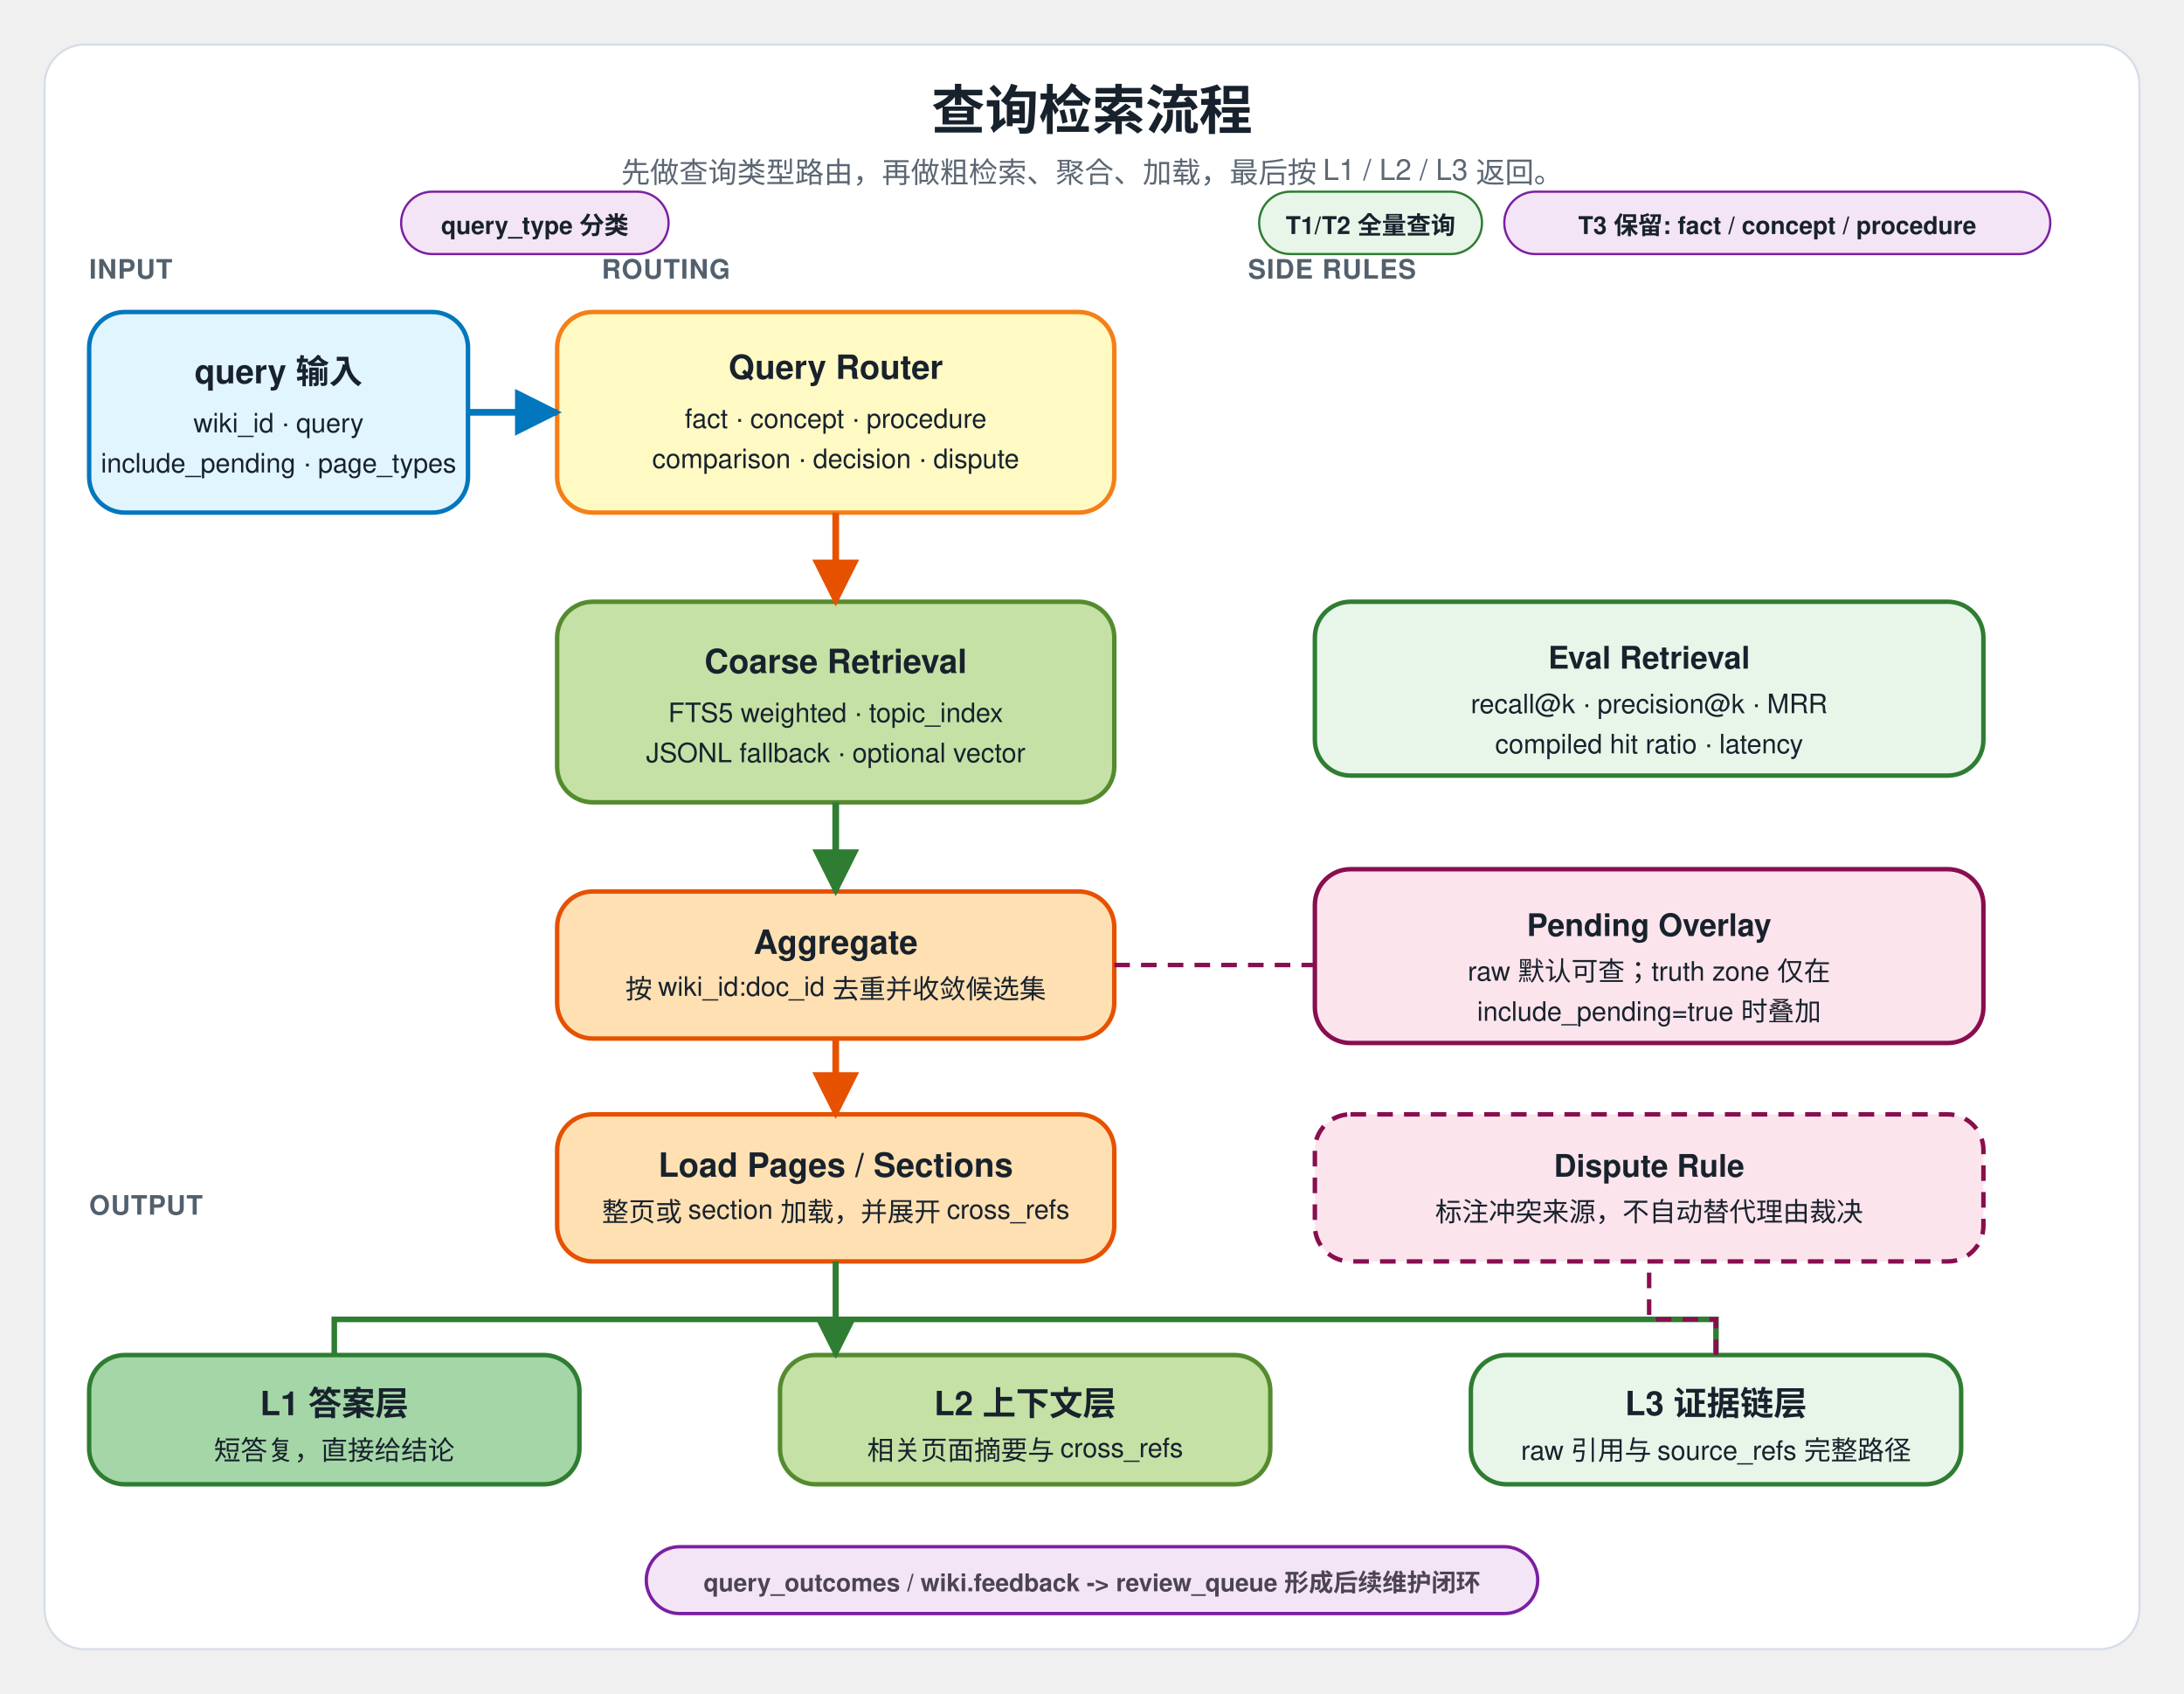
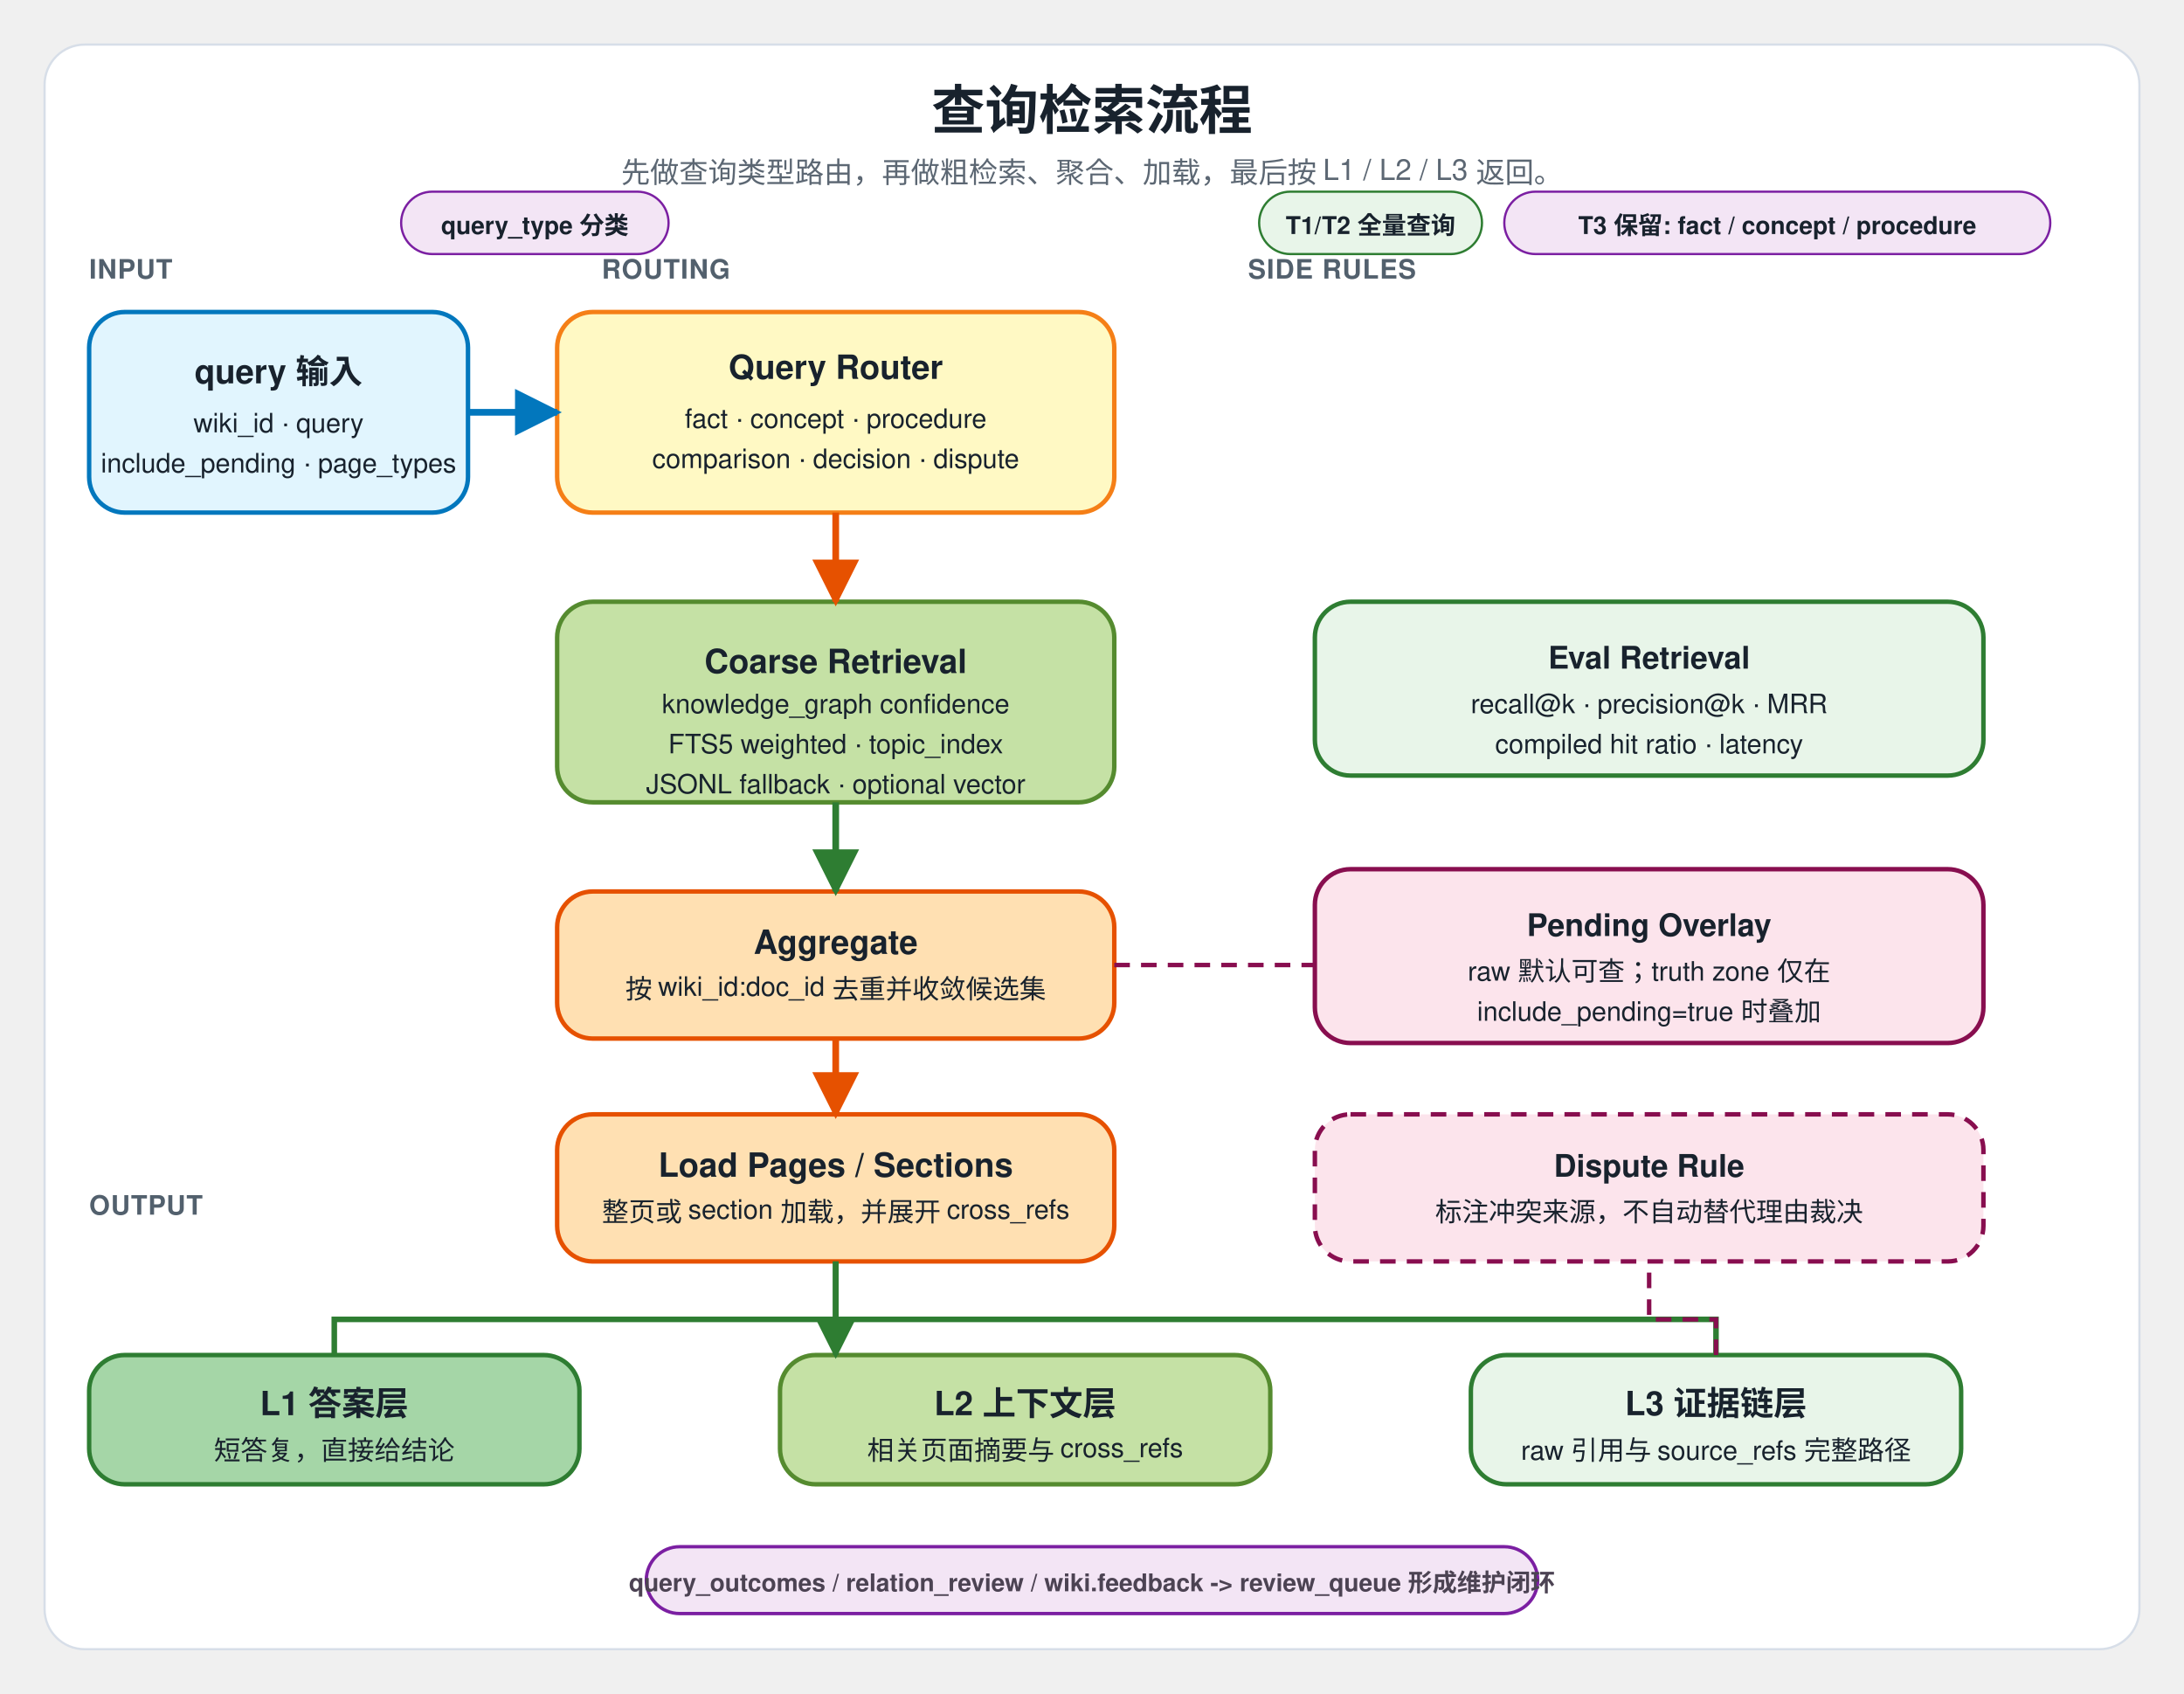
<svg xmlns="http://www.w3.org/2000/svg" width="980" height="760" viewBox="0 0 980 760" role="img" aria-labelledby="title desc">
  <defs>
    <marker id="arrow-blue" viewBox="0 0 10 10" refX="9" refY="5" markerWidth="7" markerHeight="7" orient="auto-start-reverse">
      <path d="M 0 0 L 10 5 L 0 10 z" fill="#0277bd" />
    </marker>
    <marker id="arrow-green" viewBox="0 0 10 10" refX="9" refY="5" markerWidth="7" markerHeight="7" orient="auto-start-reverse">
      <path d="M 0 0 L 10 5 L 0 10 z" fill="#2e7d32" />
    </marker>
    <marker id="arrow-orange" viewBox="0 0 10 10" refX="9" refY="5" markerWidth="7" markerHeight="7" orient="auto-start-reverse">
      <path d="M 0 0 L 10 5 L 0 10 z" fill="#e65100" />
    </marker>
    <style>
      text { font-family: -apple-system, BlinkMacSystemFont, 'Segoe UI', Helvetica, Arial, sans-serif; fill: #18222d; }
      .title { font-size: 24px; font-weight: 700; }
      .section { font-size: 12px; font-weight: 700; fill: #52606d; letter-spacing: 0.4px; }
      .box-title { font-size: 15px; font-weight: 700; }
      .box-copy { font-size: 12px; }
      .note-title { font-size: 14px; font-weight: 700; }
      .note-copy { font-size: 12px; }
      .chip { font-size: 11px; font-weight: 700; }
      .edge-label { font-size: 11px; font-weight: 600; fill: #4c4353; }
      .frame { fill: #f3e5f5; stroke: #7b1fa2; stroke-width: 1.5; }
      .muted { fill: #5c6773; }
    </style>
  </defs>
  <rect x="20" y="20" width="940" height="720" rx="18" fill="#ffffff" stroke="#d7dee8" />
  <text x="490" y="58" text-anchor="middle" class="title">查询检索流程</text>
  <text x="490" y="82" text-anchor="middle" class="muted" font-size="13">先做查询类型路由，再做粗检索、聚合、加载，最后按 L1 / L2 / L3 返回。</text>
  <text x="40" y="125" class="section">INPUT</text>
  <text x="270" y="125" class="section">ROUTING</text>
  <text x="560" y="125" class="section">SIDE RULES</text>
  <text x="40" y="545" class="section">OUTPUT</text>
  <rect x="40" y="140" width="170" height="90" rx="16" fill="#e1f5fe" stroke="#0277bd" stroke-width="2" />
  <text x="125" y="172" text-anchor="middle" class="box-title">query 输入</text>
  <text x="125" y="194" text-anchor="middle" class="box-copy">wiki_id · query</text>
  <text x="125" y="212" text-anchor="middle" class="box-copy">include_pending · page_types</text>
  <rect x="250" y="140" width="250" height="90" rx="16" fill="#fff9c4" stroke="#f57f17" stroke-width="2" />
  <text x="375" y="170" text-anchor="middle" class="box-title">Query Router</text>
  <text x="375" y="192" text-anchor="middle" class="box-copy">fact · concept · procedure</text>
  <text x="375" y="210" text-anchor="middle" class="box-copy">comparison · decision · dispute</text>
  <rect x="250" y="270" width="250" height="90" rx="16" fill="#c5e1a5" stroke="#558b2f" stroke-width="2" />
  <text x="375" y="302" text-anchor="middle" class="box-title">Coarse Retrieval</text>
-   <text x="375" y="324" text-anchor="middle" class="box-copy">FTS5 weighted · topic_index</text>
-   <text x="375" y="342" text-anchor="middle" class="box-copy">JSONL fallback · optional vector</text>
+   <text x="375" y="320" text-anchor="middle" class="box-copy">knowledge_graph confidence</text>
+   <text x="375" y="338" text-anchor="middle" class="box-copy">FTS5 weighted · topic_index</text>
+   <text x="375" y="356" text-anchor="middle" class="box-copy">JSONL fallback · optional vector</text>
  <rect x="250" y="400" width="250" height="66" rx="16" fill="#ffe0b2" stroke="#e65100" stroke-width="2" />
  <text x="375" y="428" text-anchor="middle" class="box-title">Aggregate</text>
  <text x="375" y="448" text-anchor="middle" class="box-copy">按 wiki_id:doc_id 去重并收敛候选集</text>
  <rect x="250" y="500" width="250" height="66" rx="16" fill="#ffe0b2" stroke="#e65100" stroke-width="2" />
  <text x="375" y="528" text-anchor="middle" class="box-title">Load Pages / Sections</text>
  <text x="375" y="548" text-anchor="middle" class="box-copy">整页或 section 加载，并展开 cross_refs</text>
  <rect x="590" y="390" width="300" height="78" rx="16" fill="#fce4ec" stroke="#880e4f" stroke-width="2" />
  <text x="740" y="420" text-anchor="middle" class="note-title">Pending Overlay</text>
  <text x="740" y="440" text-anchor="middle" class="note-copy">raw 默认可查；truth zone 仅在</text>
  <text x="740" y="458" text-anchor="middle" class="note-copy">include_pending=true 时叠加</text>
  <rect x="590" y="500" width="300" height="66" rx="16" fill="#fce4ec" stroke="#880e4f" stroke-width="2" stroke-dasharray="7 5" />
  <text x="740" y="528" text-anchor="middle" class="note-title">Dispute Rule</text>
  <text x="740" y="548" text-anchor="middle" class="note-copy">标注冲突来源，不自动替代理由裁决</text>
  <rect x="590" y="270" width="300" height="78" rx="16" fill="#e8f5e9" stroke="#2e7d32" stroke-width="2" />
  <text x="740" y="300" text-anchor="middle" class="note-title">Eval Retrieval</text>
  <text x="740" y="320" text-anchor="middle" class="note-copy">recall@k · precision@k · MRR</text>
  <text x="740" y="338" text-anchor="middle" class="note-copy">compiled hit ratio · latency</text>
  <rect x="40" y="608" width="220" height="58" rx="16" fill="#a5d6a7" stroke="#2e7d32" stroke-width="2" />
  <text x="150" y="635" text-anchor="middle" class="box-title">L1 答案层</text>
  <text x="150" y="655" text-anchor="middle" class="box-copy">短答复，直接给结论</text>
  <rect x="350" y="608" width="220" height="58" rx="16" fill="#c5e1a5" stroke="#558b2f" stroke-width="2" />
  <text x="460" y="635" text-anchor="middle" class="box-title">L2 上下文层</text>
  <text x="460" y="655" text-anchor="middle" class="box-copy">相关页面摘要与 cross_refs</text>
  <rect x="660" y="608" width="220" height="58" rx="16" fill="#e8f5e9" stroke="#2e7d32" stroke-width="2" />
  <text x="770" y="635" text-anchor="middle" class="box-title">L3 证据链层</text>
  <text x="770" y="655" text-anchor="middle" class="box-copy">raw 引用与 source_refs 完整路径</text>
  <rect x="180" y="86" width="120" height="28" rx="14" fill="#f3e5f5" stroke="#7b1fa2" />
  <text x="240" y="105" text-anchor="middle" class="chip">query_type 分类</text>
  <rect x="565" y="86" width="100" height="28" rx="14" fill="#e8f5e9" stroke="#2e7d32" />
  <text x="615" y="105" text-anchor="middle" class="chip">T1/T2 全量查询</text>
  <rect x="675" y="86" width="245" height="28" rx="14" fill="#f3e5f5" stroke="#7b1fa2" />
  <text x="797.5" y="105" text-anchor="middle" class="chip">T3 保留: fact / concept / procedure</text>
  <path d="M 210 185 H 250" fill="none" stroke="#0277bd" stroke-width="3" marker-end="url(#arrow-blue)" />
  <path d="M 375 230 V 270" fill="none" stroke="#e65100" stroke-width="3" marker-end="url(#arrow-orange)" />
  <path d="M 375 360 V 400" fill="none" stroke="#2e7d32" stroke-width="3" marker-end="url(#arrow-green)" />
  <path d="M 375 466 V 500" fill="none" stroke="#e65100" stroke-width="3" marker-end="url(#arrow-orange)" />
  <path d="M 500 433 H 590" fill="none" stroke="#880e4f" stroke-width="2" stroke-dasharray="7 5" />
  <path d="M 375 566 V 592 H 150 V 608" fill="none" stroke="#2e7d32" stroke-width="2.5" />
  <path d="M 375 566 V 608" fill="none" stroke="#2e7d32" stroke-width="2.5" marker-end="url(#arrow-green)" />
  <path d="M 375 566 V 592 H 770 V 608" fill="none" stroke="#2e7d32" stroke-width="2.5" />
  <path d="M 770 608 V 592 H 740 V 566" fill="none" stroke="#880e4f" stroke-width="2" stroke-dasharray="7 5" />
  <rect x="290" y="694" width="400" height="30" rx="15" class="frame" />
-   <text x="490" y="714" text-anchor="middle" class="edge-label">query_outcomes / wiki.feedback -&gt; review_queue 形成后续维护闭环</text>
+   <text x="490" y="714" text-anchor="middle" class="edge-label">query_outcomes / relation_review / wiki.feedback -&gt; review_queue 形成维护闭环</text>
</svg>
